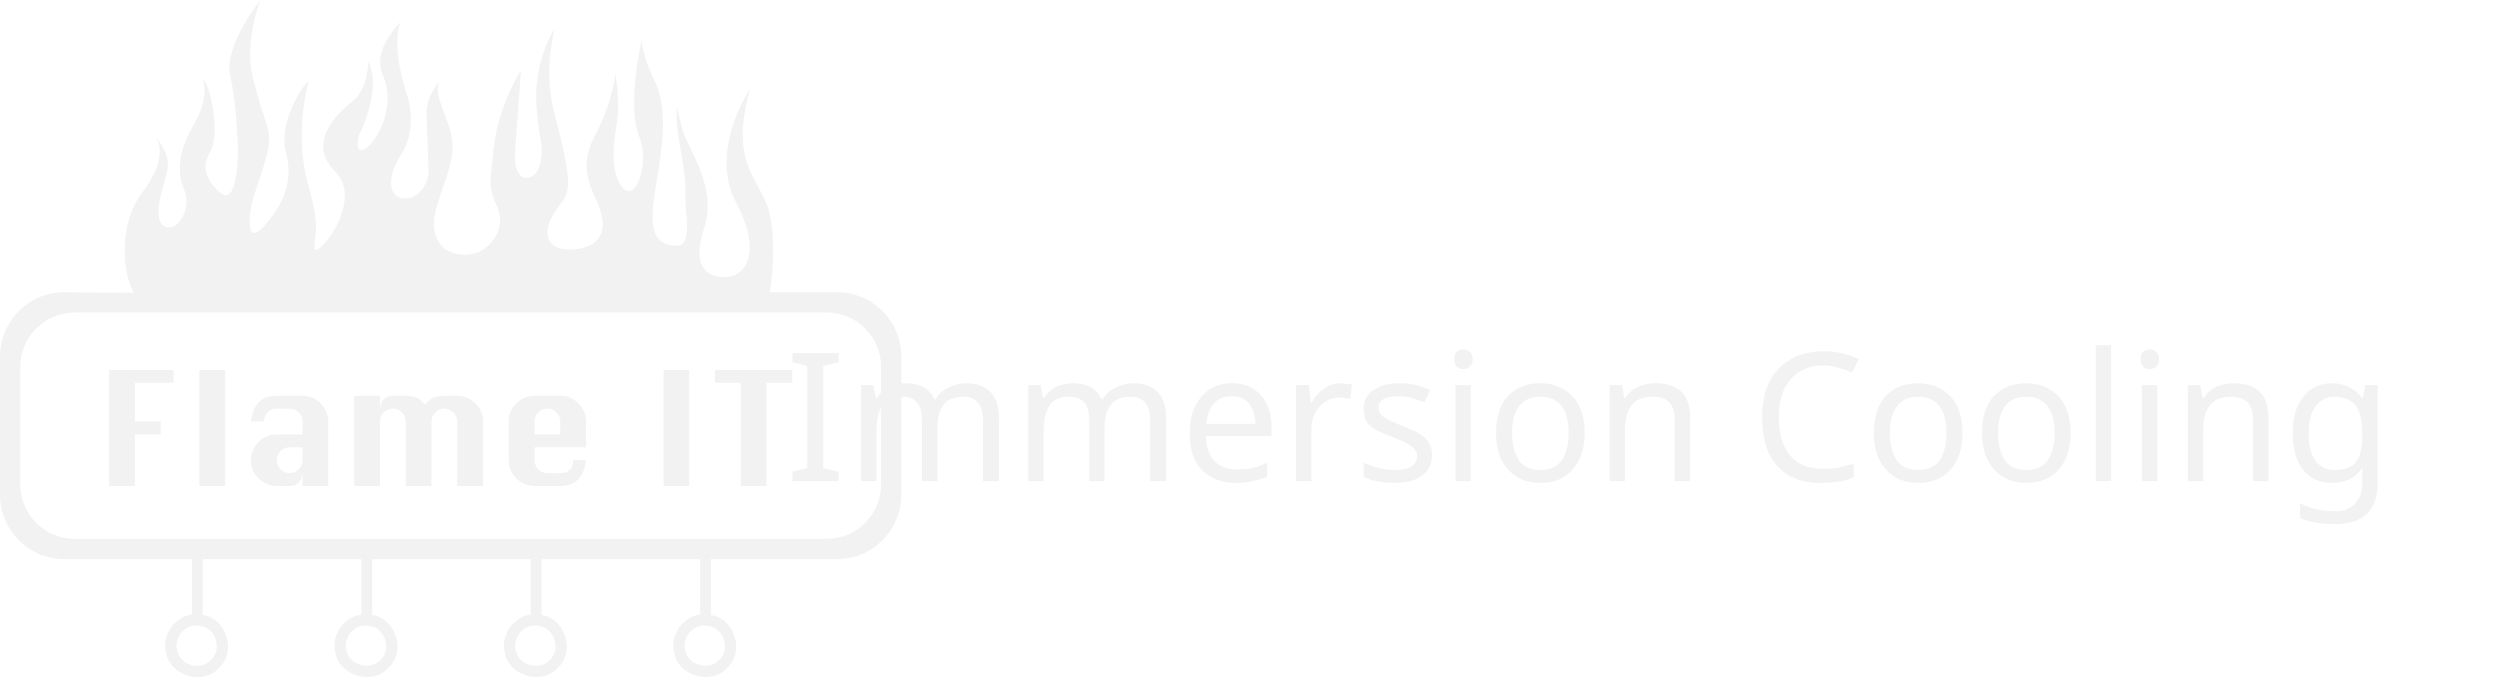
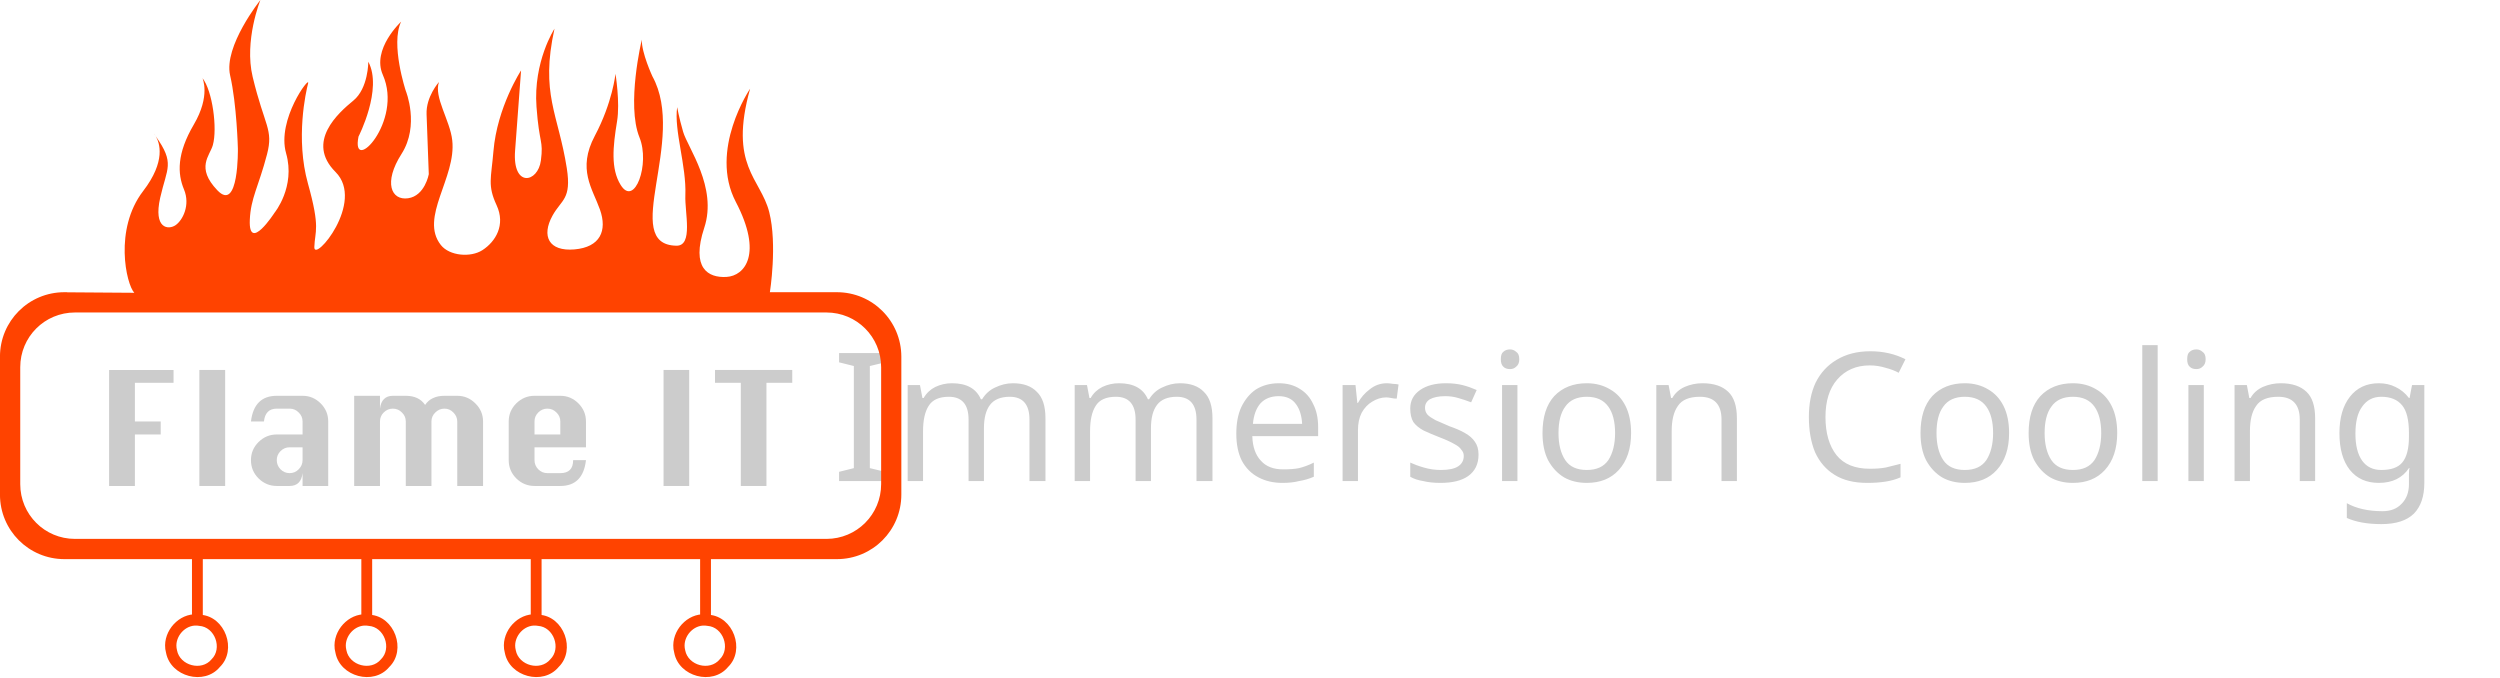
<svg xmlns="http://www.w3.org/2000/svg" width="240" height="65" viewBox="0 0 63.5 17.198" version="1.1" id="svg1788">
  <defs id="defs1785">
    <filter style="color-interpolation-filters:sRGB" id="filter889" x="-0.035" width="1.071" y="-0.01" height="1.02">
      <feGaussianBlur stdDeviation="0.198" id="feGaussianBlur891" />
    </filter>
  </defs>
  <g id="layer1">
-     <g id="g7121" transform="translate(-3.733809)" style="fill:#f2f2f2">
-       <text id="text10752" y="12.219" x="48.225" style="font-style:normal;font-variant:normal;font-weight:normal;font-stretch:normal;font-size:4.539px;line-height:1.25;font-family:'Fixedsys Excelsior';-inkscape-font-specification:'Fixedsys Excelsior, Normal';font-variant-ligatures:normal;font-variant-caps:normal;font-variant-numeric:normal;font-feature-settings:normal;text-align:start;letter-spacing:0px;word-spacing:0px;writing-mode:lr-tb;text-anchor:start;fill:#f2f2f2;fill-opacity:1;stroke:none;stroke-width:0.114" xml:space="preserve">
-         <tspan style="font-style:normal;font-variant:normal;font-weight:normal;font-stretch:normal;font-size:4.539px;font-family:'Fixedsys Excelsior';-inkscape-font-specification:'Fixedsys Excelsior, Normal';font-variant-ligatures:normal;font-variant-caps:normal;font-variant-numeric:normal;font-feature-settings:normal;text-align:center;writing-mode:lr-tb;text-anchor:middle;fill:#f2f2f2;fill-opacity:1;stroke-width:0.114" y="12.219" x="48.225" id="tspan10750">Immersion Cooling</tspan>
-       </text>
-       <path style="fill:#f2f2f2;fill-opacity:1;stroke:none;stroke-width:0.083;stroke-linecap:butt;stroke-linejoin:round;stroke-miterlimit:4;stroke-dasharray:none;stroke-dashoffset:0;stroke-opacity:1" d="m 10.348,-3e-7 c 0,0 -0.939,1.176 -0.769,1.915 C 9.749,2.655 9.777,3.774 9.777,3.774 c 0,0 0.029,1.639 -0.522,1.06 C 8.702,4.254 9.063,3.96 9.141,3.686 9.259,3.265 9.132,2.303 8.877,1.984 c 0,-4e-7 0.213,0.444 -0.22,1.181 C 8.224,3.902 8.241,4.411 8.408,4.811 8.574,5.21 8.373,5.598 8.192,5.721 8.011,5.843 7.626,5.812 7.804,5.022 7.977,4.257 8.183,4.154 7.69,3.46 7.788,3.625 7.957,4.09 7.37,4.855 6.625,5.826 6.941,7.22 7.146,7.437 4.16,7.417 5.963,7.428 5.372,7.422 c -0.908,0 -1.638,0.731 -1.638,1.64 v 3.5 c 0,0.908 0.731,1.64 1.638,1.64 h 19.618 c 0.908,0 1.638,-0.731 1.638,-1.64 V 9.062 c 0,-0.908 -0.731,-1.64 -1.638,-1.64 h -1.701 c 0,0 0.193,-1.206 -0.017,-2.036 -0.219,-0.861 -1.034,-1.173 -0.485,-3.133 0,0 -1.055,1.556 -0.363,2.876 0.691,1.32 0.231,1.878 -0.236,1.905 C 21.721,7.061 21.281,6.815 21.622,5.786 21.962,4.757 21.2,3.748 21.085,3.347 20.977,2.972 20.934,2.722 20.934,2.722 c -0.085,0.59 0.239,1.491 0.208,2.24 -0.018,0.433 0.205,1.286 -0.227,1.279 -1.447,-0.025 0.277,-2.694 -0.61,-4.302 0,0 -0.279,-0.6 -0.269,-0.932 0,-5e-7 -0.398,1.649 -0.059,2.484 0.272,0.669 -0.122,1.781 -0.478,1.207 -0.255,-0.41 -0.198,-0.974 -0.092,-1.615 0.08,-0.482 -0.04,-1.208 -0.04,-1.208 0,0 -0.074,0.727 -0.525,1.576 -0.451,0.85 -0.059,1.336 0.131,1.873 0.19,0.538 0.005,0.955 -0.648,1.011 -0.653,0.056 -0.845,-0.338 -0.557,-0.859 0.226,-0.409 0.486,-0.411 0.363,-1.201 -0.216,-1.386 -0.678,-1.887 -0.313,-3.546 0,0 -0.542,0.833 -0.457,1.985 0.071,0.965 0.179,0.838 0.112,1.36 -0.073,0.572 -0.727,0.702 -0.656,-0.246 L 16.967,1.788 c 0,0 -0.608,0.929 -0.702,2.054 -0.057,0.685 -0.154,0.865 0.08,1.368 0.234,0.503 -0.025,0.927 -0.36,1.143 -0.298,0.192 -0.835,0.148 -1.055,-0.13 -0.553,-0.699 0.397,-1.711 0.289,-2.66 -0.054,-0.503 -0.475,-1.105 -0.337,-1.481 0,0 -0.334,0.373 -0.315,0.822 0.019,0.45 0.056,1.52 0.056,1.52 0,0 -0.098,0.55 -0.526,0.611 -0.428,0.061 -0.632,-0.398 -0.166,-1.127 0.465,-0.728 0.108,-1.601 0.108,-1.601 0,0 -0.394,-1.189 -0.118,-1.758 0,0 -0.754,0.699 -0.465,1.352 0.524,1.186 -0.819,2.565 -0.618,1.567 0,0 0.62,-1.206 0.249,-1.901 0,0 0.002,0.675 -0.38,0.987 -0.381,0.312 -1.216,1.05 -0.453,1.813 0.763,0.763 -0.551,2.322 -0.538,1.907 0.013,-0.415 0.159,-0.465 -0.162,-1.612 -0.321,-1.147 -0.052,-2.331 0.004,-2.547 0.056,-0.215 -0.804,0.923 -0.559,1.778 0.244,0.855 -0.295,1.511 -0.295,1.511 0,0 -0.662,1.027 -0.627,0.181 0.023,-0.559 0.223,-0.845 0.438,-1.669 C 10.682,3.28 10.455,3.216 10.151,1.95 9.931,1.032 10.348,-3e-7 10.348,-3e-7 Z m -2.658,3.46 c -0.027,-0.044 -0.048,-0.068 -0.048,-0.068 0.018,0.024 0.032,0.045 0.048,0.068 z M 5.638,7.937 H 24.724 c 0.77,0 1.39,0.62 1.39,1.391 V 12.297 c 0,0.77 -0.62,1.391 -1.39,1.391 H 5.638 c -0.77,0 -1.39,-0.62 -1.39,-1.391 V 9.328 c 0,-0.771 0.62,-1.391 1.39,-1.391 z" id="path5372" />
-       <path d="m 217.583,401.516 v -60.677 h 33.736 v 6.715 h -20.226 v 20.226 h 13.511 v 6.796 h -13.511 v 26.941 z" style="font-style:normal;font-variant:normal;font-weight:normal;font-stretch:normal;font-size:80.903px;line-height:1.25;font-family:Silom;-inkscape-font-specification:'Silom, Normal';font-variant-ligatures:normal;font-variant-caps:normal;font-variant-numeric:normal;font-feature-settings:normal;text-align:start;letter-spacing:0px;word-spacing:0px;writing-mode:lr-tb;text-anchor:start;fill:#f2f2f2;fill-opacity:1;stroke:none;stroke-width:2.023;filter:url(#filter889)" id="path5374" transform="matrix(0.04851568,0,0,0.04855882,-4.05125,-7.153459)" />
-       <path d="m 264.829,401.516 v -60.677 h 13.511 v 60.677 z" style="font-style:normal;font-variant:normal;font-weight:normal;font-stretch:normal;font-size:80.903px;line-height:1.25;font-family:Silom;-inkscape-font-specification:'Silom, Normal';font-variant-ligatures:normal;font-variant-caps:normal;font-variant-numeric:normal;font-feature-settings:normal;text-align:start;letter-spacing:0px;word-spacing:0px;writing-mode:lr-tb;text-anchor:start;fill:#f2f2f2;fill-opacity:1;stroke:none;stroke-width:2.023;filter:url(#filter889)" id="path5376" transform="matrix(0.04851568,0,0,0.04855882,-4.05125,-7.153459)" />
-       <path d="m 318.871,374.575 v -6.796 q 0,-2.751 -2.023,-4.692 -1.942,-2.023 -4.773,-2.023 h -6.715 q -5.987,0 -6.715,6.715 h -6.796 q 1.618,-13.43 13.511,-13.43 h 13.511 q 5.501,0 9.466,3.964 3.964,3.964 3.964,9.466 v 33.736 h -13.43 v -6.715 q -0.809,6.715 -6.796,6.715 h -6.715 q -5.501,0 -9.547,-3.964 -3.964,-3.964 -3.964,-9.547 v 0 q 0,-5.501 3.964,-9.466 4.045,-3.964 9.547,-3.964 z m 0,6.715 h -6.796 q -2.751,0 -4.773,2.023 -1.942,1.942 -1.942,4.692 v 0 q 0,2.751 1.942,4.773 2.023,2.023 4.773,2.023 2.832,0 4.773,-2.023 2.023,-2.023 2.023,-4.773 z" style="font-style:normal;font-variant:normal;font-weight:normal;font-stretch:normal;font-size:80.903px;line-height:1.25;font-family:Silom;-inkscape-font-specification:'Silom, Normal';font-variant-ligatures:normal;font-variant-caps:normal;font-variant-numeric:normal;font-feature-settings:normal;text-align:start;letter-spacing:0px;word-spacing:0px;writing-mode:lr-tb;text-anchor:start;fill:#f2f2f2;fill-opacity:1;stroke:none;stroke-width:2.023;filter:url(#filter889)" id="path5378" transform="matrix(0.04851568,0,0,0.04855882,-4.05125,-7.153459)" />
-       <path d="m 386.341,401.516 h -13.43 v -33.736 q 0,-2.751 -2.023,-4.692 -1.942,-2.023 -4.773,-2.023 -2.751,0 -4.773,2.023 -1.942,1.942 -1.942,4.692 v 33.736 h -13.511 v -47.166 h 13.511 v 6.715 q 0.405,-3.398 2.103,-5.016 1.699,-1.699 4.611,-1.699 h 6.796 q 6.877,0 10.113,4.773 1.618,-2.427 4.126,-3.56 2.508,-1.214 5.987,-1.214 h 6.715 q 5.501,0 9.466,3.964 4.045,3.964 4.045,9.466 v 33.736 h -13.511 v -33.736 q 0,-2.67 -2.023,-4.692 -1.942,-2.023 -4.692,-2.023 -2.751,0 -4.773,2.023 -2.023,1.942 -2.023,4.692 z" style="font-style:normal;font-variant:normal;font-weight:normal;font-stretch:normal;font-size:80.903px;line-height:1.25;font-family:Silom;-inkscape-font-specification:'Silom, Normal';font-variant-ligatures:normal;font-variant-caps:normal;font-variant-numeric:normal;font-feature-settings:normal;text-align:start;letter-spacing:0px;word-spacing:0px;writing-mode:lr-tb;text-anchor:start;fill:#f2f2f2;fill-opacity:1;stroke:none;stroke-width:2.023;filter:url(#filter889)" id="path5380" transform="matrix(0.04851568,0,0,0.04855882,-4.05125,-7.153459)" />
-       <path d="m 467.244,381.29 h -26.941 v 6.715 q 0,2.751 1.942,4.773 2.023,2.023 4.773,2.023 h 6.796 q 6.715,0 6.715,-6.796 h 6.715 q -1.537,13.511 -13.43,13.511 h -13.511 q -5.501,0 -9.547,-3.964 -3.964,-3.964 -3.964,-9.547 v -20.226 q 0,-5.501 3.964,-9.466 4.045,-3.964 9.547,-3.964 h 13.511 q 5.501,0 9.466,3.964 3.964,3.964 3.964,9.466 z m -26.941,-6.715 h 13.511 v -6.796 q 0,-2.751 -2.023,-4.692 -1.942,-2.023 -4.773,-2.023 -2.751,0 -4.773,2.023 -1.942,1.942 -1.942,4.692 z" style="font-style:normal;font-variant:normal;font-weight:normal;font-stretch:normal;font-size:80.903px;line-height:1.25;font-family:Silom;-inkscape-font-specification:'Silom, Normal';font-variant-ligatures:normal;font-variant-caps:normal;font-variant-numeric:normal;font-feature-settings:normal;text-align:start;letter-spacing:0px;word-spacing:0px;writing-mode:lr-tb;text-anchor:start;fill:#f2f2f2;fill-opacity:1;stroke:none;stroke-width:2.023;filter:url(#filter889)" id="path5382" transform="matrix(0.04851568,0,0,0.04855882,-4.05125,-7.153459)" />
-       <path d="m 507.855,401.516 v -60.677 h 13.43 v 60.677 z" style="font-style:normal;font-variant:normal;font-weight:normal;font-stretch:normal;font-size:80.903px;line-height:1.25;font-family:Silom;-inkscape-font-specification:'Silom, Normal';font-variant-ligatures:normal;font-variant-caps:normal;font-variant-numeric:normal;font-feature-settings:normal;text-align:start;letter-spacing:0px;word-spacing:0px;writing-mode:lr-tb;text-anchor:start;fill:#f2f2f2;fill-opacity:1;stroke:none;stroke-width:2.023;filter:url(#filter889)" id="path5384" transform="matrix(0.04851568,0,0,0.04855882,-4.05125,-7.153459)" />
-       <path d="m 548.306,401.516 v -53.962 h -13.511 v -6.715 h 40.451 v 6.715 h -13.511 v 53.962 z" style="font-style:normal;font-variant:normal;font-weight:normal;font-stretch:normal;font-size:80.903px;line-height:1.25;font-family:Silom;-inkscape-font-specification:'Silom, Normal';font-variant-ligatures:normal;font-variant-caps:normal;font-variant-numeric:normal;font-feature-settings:normal;text-align:start;letter-spacing:0px;word-spacing:0px;writing-mode:lr-tb;text-anchor:start;fill:#f2f2f2;fill-opacity:1;stroke:none;stroke-width:2.023;filter:url(#filter889)" id="path5386" transform="matrix(0.04851568,0,0,0.04855882,-4.05125,-7.153459)" />
-       <path id="path5392" style="fill:#f2f2f2;fill-opacity:1;stroke:none;stroke-width:0.124" d="m 7.927,16.388 c -0.001,0.065 0.007,0.13 0.025,0.195 0.116,0.605 0.972,0.836 1.366,0.359 0.445,-0.434 0.133,-1.287 -0.488,-1.327 -0.468,-0.091 -0.897,0.321 -0.903,0.773 z m 0.287,0.005 c 0.004,-0.29 0.279,-0.554 0.579,-0.496 0.399,0.025 0.599,0.573 0.313,0.851 -0.253,0.306 -0.802,0.158 -0.876,-0.23 -0.011,-0.042 -0.016,-0.084 -0.016,-0.125 z" />
-       <rect style="fill:#f2f2f2;fill-opacity:1;stroke:none;stroke-width:0.076" id="rect5394" width="1.602" height="0.275" x="-15.745" y="8.609" transform="rotate(-90)" />
-       <path id="path5398" style="fill:#f2f2f2;fill-opacity:1;stroke:none;stroke-width:0.124" d="m 12.23,16.388 c -10e-4,0.065 0.007,0.13 0.025,0.195 0.116,0.605 0.972,0.836 1.366,0.359 0.445,-0.434 0.133,-1.287 -0.488,-1.327 -0.468,-0.091 -0.897,0.321 -0.903,0.773 z m 0.287,0.005 c 0.004,-0.29 0.279,-0.554 0.579,-0.496 0.399,0.025 0.599,0.573 0.313,0.851 -0.253,0.306 -0.802,0.158 -0.876,-0.23 -0.011,-0.042 -0.016,-0.084 -0.016,-0.125 z" />
-       <rect style="fill:#f2f2f2;fill-opacity:1;stroke:none;stroke-width:0.076" id="rect5400" width="1.602" height="0.275" x="-15.745" y="12.912" transform="rotate(-90)" />
-       <path id="path5404" style="fill:#f2f2f2;fill-opacity:1;stroke:none;stroke-width:0.124" d="m 16.532,16.388 c -0.001,0.065 0.007,0.13 0.025,0.195 0.116,0.605 0.972,0.836 1.366,0.359 0.445,-0.434 0.133,-1.287 -0.488,-1.327 -0.468,-0.091 -0.897,0.321 -0.903,0.773 z m 0.287,0.005 c 0.004,-0.29 0.279,-0.554 0.579,-0.496 0.399,0.025 0.599,0.573 0.313,0.851 -0.253,0.306 -0.802,0.158 -0.876,-0.23 -0.011,-0.042 -0.016,-0.084 -0.016,-0.125 z" />
-       <rect style="fill:#f2f2f2;fill-opacity:1;stroke:none;stroke-width:0.076" id="rect5406" width="1.602" height="0.275" x="-15.745" y="17.214" transform="rotate(-90)" />
-       <path id="path5410" style="fill:#f2f2f2;fill-opacity:1;stroke:none;stroke-width:0.124" d="m 20.834,16.388 c -0.001,0.065 0.007,0.13 0.025,0.195 0.116,0.605 0.972,0.836 1.366,0.359 0.445,-0.434 0.133,-1.287 -0.488,-1.327 -0.468,-0.091 -0.897,0.321 -0.903,0.773 z m 0.287,0.005 c 0.004,-0.29 0.279,-0.554 0.579,-0.496 0.399,0.025 0.599,0.573 0.313,0.851 -0.253,0.306 -0.802,0.158 -0.876,-0.23 -0.011,-0.042 -0.016,-0.084 -0.016,-0.125 z" />
-       <rect style="fill:#f2f2f2;fill-opacity:1;stroke:none;stroke-width:0.076" id="rect5412" width="1.602" height="0.275" x="-15.745" y="21.517" transform="rotate(-90)" />
+     <text id="text10752" y="12.219" x="44.491" style="font-style:normal;font-variant:normal;font-weight:normal;font-stretch:normal;font-size:4.539px;line-height:1.25;font-family:'Fixedsys Excelsior';-inkscape-font-specification:'Fixedsys Excelsior, Normal';font-variant-ligatures:normal;font-variant-caps:normal;font-variant-numeric:normal;font-feature-settings:normal;text-align:start;letter-spacing:0px;word-spacing:0px;writing-mode:lr-tb;text-anchor:start;fill:#cccccc;fill-opacity:1;stroke:none;stroke-width:0.114" xml:space="preserve">
+       <tspan style="font-style:normal;font-variant:normal;font-weight:normal;font-stretch:normal;font-size:4.539px;font-family:'Fixedsys Excelsior';-inkscape-font-specification:'Fixedsys Excelsior, Normal';font-variant-ligatures:normal;font-variant-caps:normal;font-variant-numeric:normal;font-feature-settings:normal;text-align:center;writing-mode:lr-tb;text-anchor:middle;fill:#cccccc;fill-opacity:1;stroke-width:0.114" y="12.219" x="44.491" id="tspan10750">Immersion Cooling</tspan>
+     </text>
+     <path style="fill:#ff4300;fill-opacity:1;stroke:none;stroke-width:0.083;stroke-linecap:butt;stroke-linejoin:round;stroke-miterlimit:4;stroke-dasharray:none;stroke-dashoffset:0;stroke-opacity:1" d="m 6.614,-3e-7 c 0,0 -0.939,1.176 -0.769,1.915 0.17,0.74 0.197,1.858 0.197,1.858 0,0 0.029,1.639 -0.522,1.06 -0.552,-0.579 -0.191,-0.873 -0.114,-1.147 0.119,-0.421 -0.009,-1.383 -0.264,-1.702 0,-4e-7 0.213,0.444 -0.22,1.181 -0.433,0.737 -0.416,1.246 -0.249,1.646 0.167,0.4 -0.035,0.788 -0.216,0.91 -0.181,0.122 -0.566,0.091 -0.388,-0.699 0.173,-0.765 0.378,-0.868 -0.114,-1.562 0.098,0.164 0.267,0.63 -0.32,1.394 -0.745,0.971 -0.429,2.365 -0.224,2.583 -2.986,-0.021 -1.183,-0.009 -1.774,-0.015 -0.908,0 -1.638,0.731 -1.638,1.64 v 3.5 c 0,0.908 0.731,1.64 1.638,1.64 H 21.256 c 0.908,0 1.638,-0.731 1.638,-1.64 V 9.062 c 0,-0.908 -0.731,-1.64 -1.638,-1.64 h -1.701 c 0,0 0.193,-1.206 -0.017,-2.036 -0.219,-0.861 -1.034,-1.173 -0.485,-3.133 0,0 -1.055,1.556 -0.363,2.876 C 19.38,6.449 18.92,7.007 18.453,7.034 17.987,7.061 17.548,6.815 17.888,5.786 18.229,4.757 17.466,3.748 17.351,3.347 17.243,2.972 17.2,2.722 17.2,2.722 c -0.085,0.59 0.239,1.491 0.208,2.24 -0.018,0.433 0.205,1.286 -0.227,1.279 -1.447,-0.025 0.277,-2.694 -0.61,-4.302 0,0 -0.279,-0.6 -0.269,-0.932 0,-5e-7 -0.398,1.649 -0.059,2.484 0.272,0.669 -0.122,1.781 -0.478,1.207 -0.255,-0.41 -0.198,-0.974 -0.092,-1.615 0.08,-0.482 -0.04,-1.208 -0.04,-1.208 0,0 -0.074,0.727 -0.525,1.576 -0.451,0.85 -0.059,1.336 0.131,1.873 0.19,0.538 0.005,0.955 -0.648,1.011 -0.653,0.056 -0.845,-0.338 -0.557,-0.859 0.226,-0.409 0.486,-0.411 0.363,-1.201 -0.216,-1.386 -0.678,-1.887 -0.313,-3.546 0,0 -0.542,0.833 -0.457,1.985 0.071,0.965 0.179,0.838 0.112,1.36 -0.073,0.572 -0.727,0.702 -0.656,-0.246 l 0.152,-2.039 c 0,0 -0.608,0.929 -0.702,2.054 -0.057,0.685 -0.154,0.865 0.08,1.368 0.234,0.503 -0.025,0.927 -0.36,1.143 -0.298,0.192 -0.835,0.148 -1.055,-0.13 -0.553,-0.699 0.397,-1.711 0.289,-2.66 -0.054,-0.503 -0.475,-1.105 -0.337,-1.481 0,0 -0.334,0.373 -0.315,0.822 0.019,0.45 0.056,1.52 0.056,1.52 0,0 -0.098,0.55 -0.526,0.611 -0.428,0.061 -0.632,-0.398 -0.166,-1.127 0.465,-0.728 0.108,-1.601 0.108,-1.601 0,0 -0.394,-1.189 -0.118,-1.758 0,0 -0.754,0.699 -0.465,1.352 0.524,1.186 -0.819,2.565 -0.618,1.567 0,0 0.62,-1.206 0.249,-1.901 0,0 0.002,0.675 -0.38,0.987 -0.381,0.312 -1.216,1.05 -0.453,1.813 0.763,0.763 -0.551,2.322 -0.538,1.907 0.013,-0.415 0.159,-0.465 -0.162,-1.612 -0.321,-1.147 -0.052,-2.331 0.004,-2.547 0.056,-0.215 -0.804,0.923 -0.559,1.778 0.244,0.855 -0.295,1.511 -0.295,1.511 0,0 -0.662,1.027 -0.627,0.181 0.023,-0.559 0.223,-0.845 0.438,-1.669 C 6.948,3.28 6.721,3.216 6.417,1.95 6.197,1.032 6.614,-3e-7 6.614,-3e-7 Z m -2.658,3.46 c -0.027,-0.044 -0.048,-0.068 -0.048,-0.068 0.018,0.024 0.032,0.045 0.048,0.068 z M 1.904,7.937 H 20.991 c 0.77,0 1.39,0.62 1.39,1.391 V 12.297 c 0,0.77 -0.62,1.391 -1.39,1.391 H 1.904 c -0.77,0 -1.39,-0.62 -1.39,-1.391 V 9.328 c 0,-0.771 0.62,-1.391 1.39,-1.391 z" id="path5372" />
+     <g id="g8969" style="fill:#cccccc">
+       <path d="m 217.583,401.516 v -60.677 h 33.736 v 6.715 h -20.226 v 20.226 h 13.511 v 6.796 h -13.511 v 26.941 z" style="font-style:normal;font-variant:normal;font-weight:normal;font-stretch:normal;font-size:80.903px;line-height:1.25;font-family:Silom;-inkscape-font-specification:'Silom, Normal';font-variant-ligatures:normal;font-variant-caps:normal;font-variant-numeric:normal;font-feature-settings:normal;text-align:start;letter-spacing:0px;word-spacing:0px;writing-mode:lr-tb;text-anchor:start;fill:#cccccc;fill-opacity:1;stroke:none;stroke-width:2.023;filter:url(#filter889)" id="path5374" transform="matrix(0.04851568,0,0,0.04855882,-7.785059,-7.153459)" />
+       <path d="m 264.829,401.516 v -60.677 h 13.511 v 60.677 z" style="font-style:normal;font-variant:normal;font-weight:normal;font-stretch:normal;font-size:80.903px;line-height:1.25;font-family:Silom;-inkscape-font-specification:'Silom, Normal';font-variant-ligatures:normal;font-variant-caps:normal;font-variant-numeric:normal;font-feature-settings:normal;text-align:start;letter-spacing:0px;word-spacing:0px;writing-mode:lr-tb;text-anchor:start;fill:#cccccc;fill-opacity:1;stroke:none;stroke-width:2.023;filter:url(#filter889)" id="path5376" transform="matrix(0.04851568,0,0,0.04855882,-7.785059,-7.153459)" />
+       <path d="m 318.871,374.575 v -6.796 q 0,-2.751 -2.023,-4.692 -1.942,-2.023 -4.773,-2.023 h -6.715 q -5.987,0 -6.715,6.715 h -6.796 q 1.618,-13.43 13.511,-13.43 h 13.511 q 5.501,0 9.466,3.964 3.964,3.964 3.964,9.466 v 33.736 h -13.43 v -6.715 q -0.809,6.715 -6.796,6.715 h -6.715 q -5.501,0 -9.547,-3.964 -3.964,-3.964 -3.964,-9.547 v 0 q 0,-5.501 3.964,-9.466 4.045,-3.964 9.547,-3.964 z m 0,6.715 h -6.796 q -2.751,0 -4.773,2.023 -1.942,1.942 -1.942,4.692 v 0 q 0,2.751 1.942,4.773 2.023,2.023 4.773,2.023 2.832,0 4.773,-2.023 2.023,-2.023 2.023,-4.773 z" style="font-style:normal;font-variant:normal;font-weight:normal;font-stretch:normal;font-size:80.903px;line-height:1.25;font-family:Silom;-inkscape-font-specification:'Silom, Normal';font-variant-ligatures:normal;font-variant-caps:normal;font-variant-numeric:normal;font-feature-settings:normal;text-align:start;letter-spacing:0px;word-spacing:0px;writing-mode:lr-tb;text-anchor:start;fill:#cccccc;fill-opacity:1;stroke:none;stroke-width:2.023;filter:url(#filter889)" id="path5378" transform="matrix(0.04851568,0,0,0.04855882,-7.785059,-7.153459)" />
+       <path d="m 386.341,401.516 h -13.43 v -33.736 q 0,-2.751 -2.023,-4.692 -1.942,-2.023 -4.773,-2.023 -2.751,0 -4.773,2.023 -1.942,1.942 -1.942,4.692 v 33.736 h -13.511 v -47.166 h 13.511 v 6.715 q 0.405,-3.398 2.103,-5.016 1.699,-1.699 4.611,-1.699 h 6.796 q 6.877,0 10.113,4.773 1.618,-2.427 4.126,-3.56 2.508,-1.214 5.987,-1.214 h 6.715 q 5.501,0 9.466,3.964 4.045,3.964 4.045,9.466 v 33.736 h -13.511 v -33.736 q 0,-2.67 -2.023,-4.692 -1.942,-2.023 -4.692,-2.023 -2.751,0 -4.773,2.023 -2.023,1.942 -2.023,4.692 z" style="font-style:normal;font-variant:normal;font-weight:normal;font-stretch:normal;font-size:80.903px;line-height:1.25;font-family:Silom;-inkscape-font-specification:'Silom, Normal';font-variant-ligatures:normal;font-variant-caps:normal;font-variant-numeric:normal;font-feature-settings:normal;text-align:start;letter-spacing:0px;word-spacing:0px;writing-mode:lr-tb;text-anchor:start;fill:#cccccc;fill-opacity:1;stroke:none;stroke-width:2.023;filter:url(#filter889)" id="path5380" transform="matrix(0.04851568,0,0,0.04855882,-7.785059,-7.153459)" />
+       <path d="m 467.244,381.29 h -26.941 v 6.715 q 0,2.751 1.942,4.773 2.023,2.023 4.773,2.023 h 6.796 q 6.715,0 6.715,-6.796 h 6.715 q -1.537,13.511 -13.43,13.511 h -13.511 q -5.501,0 -9.547,-3.964 -3.964,-3.964 -3.964,-9.547 v -20.226 q 0,-5.501 3.964,-9.466 4.045,-3.964 9.547,-3.964 h 13.511 q 5.501,0 9.466,3.964 3.964,3.964 3.964,9.466 z m -26.941,-6.715 h 13.511 v -6.796 q 0,-2.751 -2.023,-4.692 -1.942,-2.023 -4.773,-2.023 -2.751,0 -4.773,2.023 -1.942,1.942 -1.942,4.692 z" style="font-style:normal;font-variant:normal;font-weight:normal;font-stretch:normal;font-size:80.903px;line-height:1.25;font-family:Silom;-inkscape-font-specification:'Silom, Normal';font-variant-ligatures:normal;font-variant-caps:normal;font-variant-numeric:normal;font-feature-settings:normal;text-align:start;letter-spacing:0px;word-spacing:0px;writing-mode:lr-tb;text-anchor:start;fill:#cccccc;fill-opacity:1;stroke:none;stroke-width:2.023;filter:url(#filter889)" id="path5382" transform="matrix(0.04851568,0,0,0.04855882,-7.785059,-7.153459)" />
+       <path d="m 507.855,401.516 v -60.677 h 13.43 v 60.677 z" style="font-style:normal;font-variant:normal;font-weight:normal;font-stretch:normal;font-size:80.903px;line-height:1.25;font-family:Silom;-inkscape-font-specification:'Silom, Normal';font-variant-ligatures:normal;font-variant-caps:normal;font-variant-numeric:normal;font-feature-settings:normal;text-align:start;letter-spacing:0px;word-spacing:0px;writing-mode:lr-tb;text-anchor:start;fill:#cccccc;fill-opacity:1;stroke:none;stroke-width:2.023;filter:url(#filter889)" id="path5384" transform="matrix(0.04851568,0,0,0.04855882,-7.785059,-7.153459)" />
+       <path d="m 548.306,401.516 v -53.962 h -13.511 v -6.715 h 40.451 v 6.715 h -13.511 v 53.962 z" style="font-style:normal;font-variant:normal;font-weight:normal;font-stretch:normal;font-size:80.903px;line-height:1.25;font-family:Silom;-inkscape-font-specification:'Silom, Normal';font-variant-ligatures:normal;font-variant-caps:normal;font-variant-numeric:normal;font-feature-settings:normal;text-align:start;letter-spacing:0px;word-spacing:0px;writing-mode:lr-tb;text-anchor:start;fill:#cccccc;fill-opacity:1;stroke:none;stroke-width:2.023;filter:url(#filter889)" id="path5386" transform="matrix(0.04851568,0,0,0.04855882,-7.785059,-7.153459)" />
    </g>
+     <path id="path5392" style="fill:#ff4300;fill-opacity:1;stroke:none;stroke-width:0.124" d="m 4.193,16.388 c -0.001,0.065 0.007,0.13 0.025,0.195 0.116,0.605 0.972,0.836 1.366,0.359 0.445,-0.434 0.133,-1.287 -0.488,-1.327 -0.468,-0.091 -0.897,0.321 -0.903,0.773 z m 0.287,0.005 c 0.004,-0.29 0.279,-0.554 0.579,-0.496 0.399,0.025 0.599,0.573 0.313,0.851 -0.253,0.306 -0.802,0.158 -0.876,-0.23 -0.011,-0.042 -0.016,-0.084 -0.016,-0.125 z" />
+     <rect style="fill:#ff4300;fill-opacity:1;stroke:none;stroke-width:0.076" id="rect5394" width="1.602" height="0.275" x="-15.745" y="4.876" transform="rotate(-90)" />
+     <path id="path5398" style="fill:#ff4300;fill-opacity:1;stroke:none;stroke-width:0.124" d="m 8.496,16.388 c -0.001,0.065 0.007,0.13 0.025,0.195 0.116,0.605 0.972,0.836 1.366,0.359 0.445,-0.434 0.133,-1.287 -0.488,-1.327 -0.468,-0.091 -0.897,0.321 -0.903,0.773 z m 0.287,0.005 c 0.004,-0.29 0.279,-0.554 0.579,-0.496 0.399,0.025 0.599,0.573 0.313,0.851 -0.253,0.306 -0.802,0.158 -0.876,-0.23 -0.011,-0.042 -0.016,-0.084 -0.016,-0.125 z" />
+     <rect style="fill:#ff4300;fill-opacity:1;stroke:none;stroke-width:0.076" id="rect5400" width="1.602" height="0.275" x="-15.745" y="9.178" transform="rotate(-90)" />
+     <path id="path5404" style="fill:#ff4300;fill-opacity:1;stroke:none;stroke-width:0.124" d="m 12.798,16.388 c -10e-4,0.065 0.007,0.13 0.025,0.195 0.116,0.605 0.972,0.836 1.366,0.359 0.445,-0.434 0.133,-1.287 -0.488,-1.327 -0.468,-0.091 -0.897,0.321 -0.903,0.773 z m 0.287,0.005 c 0.004,-0.29 0.279,-0.554 0.579,-0.496 0.399,0.025 0.599,0.573 0.313,0.851 -0.253,0.306 -0.802,0.158 -0.876,-0.23 -0.011,-0.042 -0.016,-0.084 -0.016,-0.125 z" />
+     <rect style="fill:#ff4300;fill-opacity:1;stroke:none;stroke-width:0.076" id="rect5406" width="1.602" height="0.275" x="-15.745" y="13.481" transform="rotate(-90)" />
+     <path id="path5410" style="fill:#ff4300;fill-opacity:1;stroke:none;stroke-width:0.124" d="m 17.101,16.388 c -0.001,0.065 0.007,0.13 0.025,0.195 0.116,0.605 0.972,0.836 1.366,0.359 0.445,-0.434 0.133,-1.287 -0.488,-1.327 -0.468,-0.091 -0.897,0.321 -0.903,0.773 z m 0.287,0.005 c 0.004,-0.29 0.279,-0.554 0.579,-0.496 0.399,0.025 0.599,0.573 0.313,0.851 -0.253,0.306 -0.802,0.158 -0.876,-0.23 -0.011,-0.042 -0.016,-0.084 -0.016,-0.125 z" />
+     <rect style="fill:#ff4300;fill-opacity:1;stroke:none;stroke-width:0.076" id="rect5412" width="1.602" height="0.275" x="-15.745" y="17.783" transform="rotate(-90)" />
  </g>
</svg>
